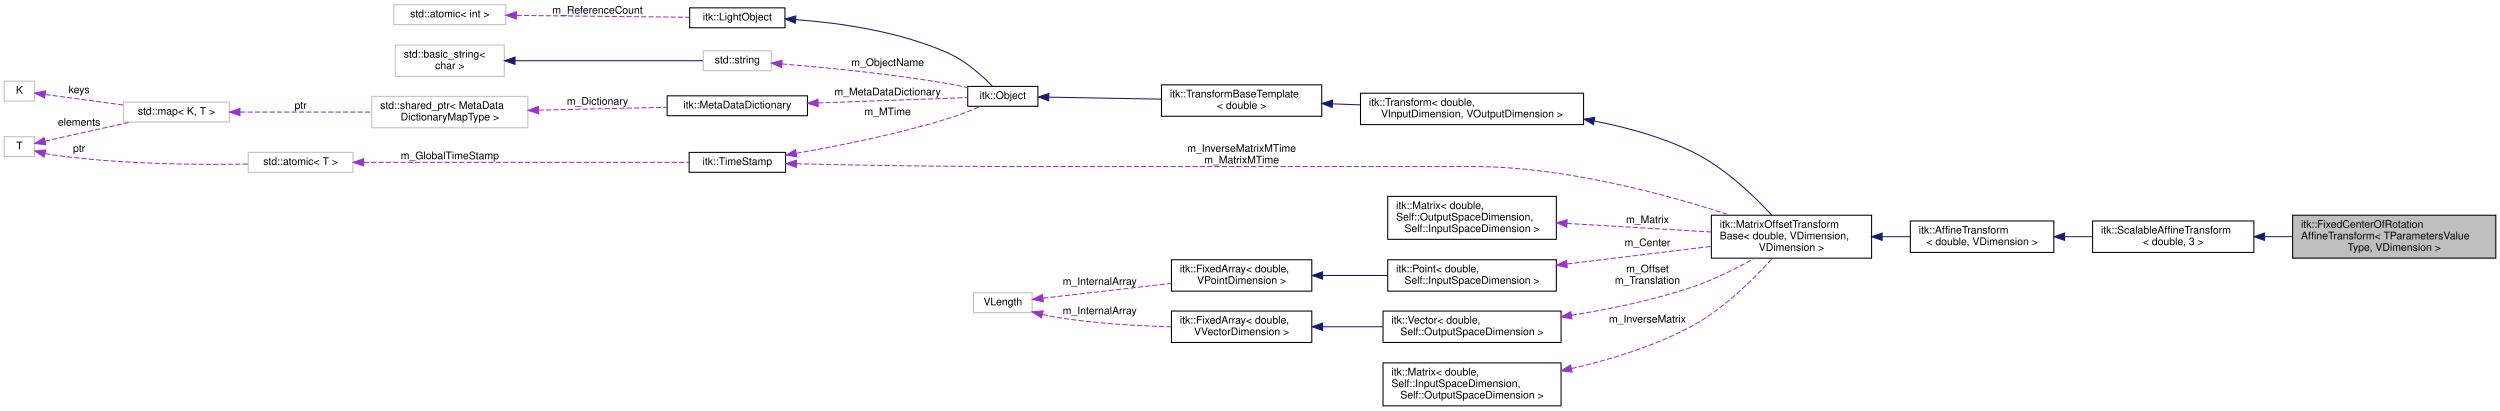
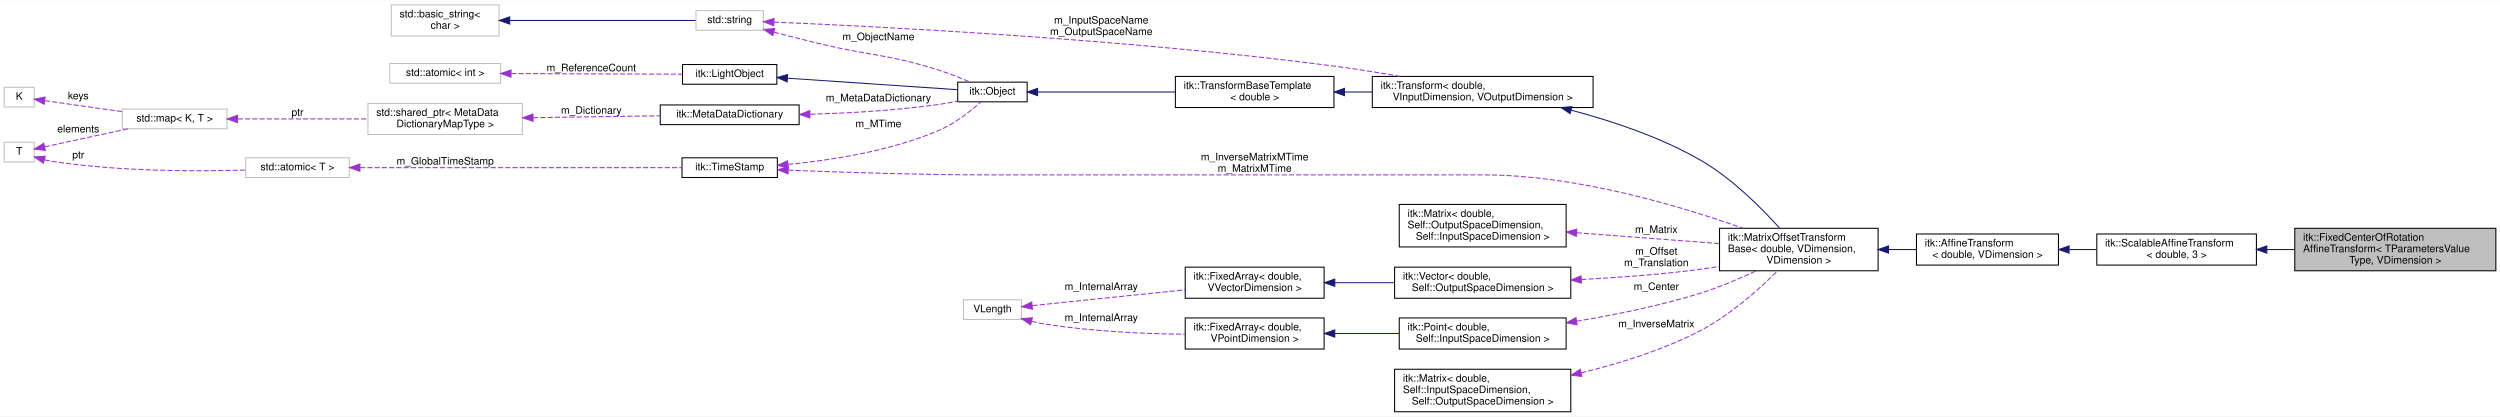
- <svg xmlns="http://www.w3.org/2000/svg" xmlns:xlink="http://www.w3.org/1999/xlink" width="2387pt" height="392pt" viewBox="0.00 0.00 2387.00 392.00">
-   <g id="graph0" class="graph" transform="scale(1 1) rotate(0) translate(4 388)">
-     <polygon fill="white" stroke="transparent" points="-4,4 -4,-388 2383,-388 2383,4 -4,4" />
+ <svg xmlns="http://www.w3.org/2000/svg" xmlns:xlink="http://www.w3.org/1999/xlink" width="2412pt" height="402pt" viewBox="0.00 0.00 2412.00 401.50">
+   <g id="graph0" class="graph" transform="scale(1 1) rotate(0) translate(4 397.5)">
+     <polygon fill="white" stroke="transparent" points="-4,4 -4,-397.5 2408,-397.5 2408,4 -4,4" />
    <g id="node1" class="node">
      <g id="a_node1">
        <a xlink:title="Affine transformation with a specified center of rotation.">
-           <polygon fill="#bfbfbf" stroke="black" points="2185,-141.5 2185,-182.5 2379,-182.5 2379,-141.5 2185,-141.5" />
-           <text text-anchor="start" x="2193" y="-170.5" font-family="Helvetica,sans-Serif" font-size="10.00">itk::FixedCenterOfRotation</text>
-           <text text-anchor="start" x="2193" y="-159.5" font-family="Helvetica,sans-Serif" font-size="10.00">AffineTransform&lt; TParametersValue</text>
-           <text text-anchor="middle" x="2282" y="-148.5" font-family="Helvetica,sans-Serif" font-size="10.00">Type, VDimension &gt;</text>
+           <polygon fill="#bfbfbf" stroke="black" points="2210,-136.5 2210,-177.5 2404,-177.5 2404,-136.5 2210,-136.5" />
+           <text text-anchor="start" x="2218" y="-165.5" font-family="Helvetica,sans-Serif" font-size="10.00">itk::FixedCenterOfRotation</text>
+           <text text-anchor="start" x="2218" y="-154.5" font-family="Helvetica,sans-Serif" font-size="10.00">AffineTransform&lt; TParametersValue</text>
+           <text text-anchor="middle" x="2307" y="-143.5" font-family="Helvetica,sans-Serif" font-size="10.00">Type, VDimension &gt;</text>
        </a>
      </g>
    </g>
    <g id="node2" class="node">
      <g id="a_node2">
        <a xlink:href="classitk_1_1ScalableAffineTransform.html" target="_top" xlink:title=" ">
-           <polygon fill="white" stroke="black" points="1994,-147 1994,-177 2148,-177 2148,-147 1994,-147" />
-           <text text-anchor="start" x="2002" y="-165" font-family="Helvetica,sans-Serif" font-size="10.00">itk::ScalableAffineTransform</text>
-           <text text-anchor="middle" x="2071" y="-154" font-family="Helvetica,sans-Serif" font-size="10.00">&lt; double, 3 &gt;</text>
+           <polygon fill="white" stroke="black" points="2019,-142 2019,-172 2173,-172 2173,-142 2019,-142" />
+           <text text-anchor="start" x="2027" y="-160" font-family="Helvetica,sans-Serif" font-size="10.00">itk::ScalableAffineTransform</text>
+           <text text-anchor="middle" x="2096" y="-149" font-family="Helvetica,sans-Serif" font-size="10.00">&lt; double, 3 &gt;</text>
        </a>
      </g>
    </g>
    <g id="edge1" class="edge">
-       <path fill="none" stroke="midnightblue" d="M2158.2,-162C2166.93,-162 2175.84,-162 2184.67,-162" />
-       <polygon fill="midnightblue" stroke="midnightblue" points="2158.05,-158.5 2148.05,-162 2158.04,-165.5 2158.05,-158.5" />
+       <path fill="none" stroke="midnightblue" d="M2183.2,-157C2191.93,-157 2200.84,-157 2209.67,-157" />
+       <polygon fill="midnightblue" stroke="midnightblue" points="2183.05,-153.5 2173.05,-157 2183.04,-160.5 2183.05,-153.5" />
    </g>
    <g id="node3" class="node">
      <g id="a_node3">
        <a xlink:href="classitk_1_1AffineTransform.html" target="_top" xlink:title=" ">
-           <polygon fill="white" stroke="black" points="1820,-147 1820,-177 1957,-177 1957,-147 1820,-147" />
-           <text text-anchor="start" x="1828" y="-165" font-family="Helvetica,sans-Serif" font-size="10.00">itk::AffineTransform</text>
-           <text text-anchor="middle" x="1888.5" y="-154" font-family="Helvetica,sans-Serif" font-size="10.00">&lt; double, VDimension &gt;</text>
+           <polygon fill="white" stroke="black" points="1845,-142 1845,-172 1982,-172 1982,-142 1845,-142" />
+           <text text-anchor="start" x="1853" y="-160" font-family="Helvetica,sans-Serif" font-size="10.00">itk::AffineTransform</text>
+           <text text-anchor="middle" x="1913.5" y="-149" font-family="Helvetica,sans-Serif" font-size="10.00">&lt; double, VDimension &gt;</text>
        </a>
      </g>
    </g>
    <g id="edge2" class="edge">
-       <path fill="none" stroke="midnightblue" d="M1967.38,-162C1976.11,-162 1985,-162 1993.71,-162" />
-       <polygon fill="midnightblue" stroke="midnightblue" points="1967.23,-158.5 1957.23,-162 1967.23,-165.5 1967.23,-158.5" />
+       <path fill="none" stroke="midnightblue" d="M1992.38,-157C2001.11,-157 2010,-157 2018.71,-157" />
+       <polygon fill="midnightblue" stroke="midnightblue" points="1992.23,-153.5 1982.23,-157 1992.23,-160.5 1992.23,-153.5" />
    </g>
    <g id="node4" class="node">
      <g id="a_node4">
        <a xlink:href="classitk_1_1MatrixOffsetTransformBase.html" target="_top" xlink:title=" ">
-           <polygon fill="white" stroke="black" points="1630,-141.5 1630,-182.5 1783,-182.5 1783,-141.5 1630,-141.5" />
-           <text text-anchor="start" x="1638" y="-170.5" font-family="Helvetica,sans-Serif" font-size="10.00">itk::MatrixOffsetTransform</text>
-           <text text-anchor="start" x="1638" y="-159.5" font-family="Helvetica,sans-Serif" font-size="10.00">Base&lt; double, VDimension,</text>
-           <text text-anchor="middle" x="1706.5" y="-148.5" font-family="Helvetica,sans-Serif" font-size="10.00"> VDimension &gt;</text>
+           <polygon fill="white" stroke="black" points="1655,-136.5 1655,-177.5 1808,-177.5 1808,-136.5 1655,-136.5" />
+           <text text-anchor="start" x="1663" y="-165.5" font-family="Helvetica,sans-Serif" font-size="10.00">itk::MatrixOffsetTransform</text>
+           <text text-anchor="start" x="1663" y="-154.5" font-family="Helvetica,sans-Serif" font-size="10.00">Base&lt; double, VDimension,</text>
+           <text text-anchor="middle" x="1731.5" y="-143.5" font-family="Helvetica,sans-Serif" font-size="10.00"> VDimension &gt;</text>
        </a>
      </g>
    </g>
    <g id="edge3" class="edge">
-       <path fill="none" stroke="midnightblue" d="M1793.14,-162C1802.11,-162 1811.14,-162 1819.87,-162" />
-       <polygon fill="midnightblue" stroke="midnightblue" points="1793.05,-158.5 1783.05,-162 1793.05,-165.5 1793.05,-158.5" />
+       <path fill="none" stroke="midnightblue" d="M1818.14,-157C1827.11,-157 1836.14,-157 1844.87,-157" />
+       <polygon fill="midnightblue" stroke="midnightblue" points="1818.05,-153.5 1808.05,-157 1818.05,-160.5 1818.05,-153.5" />
    </g>
    <g id="node5" class="node">
      <g id="a_node5">
        <a xlink:href="classitk_1_1Transform.html" target="_top" xlink:title=" ">
-           <polygon fill="white" stroke="black" points="1295,-269 1295,-299 1508,-299 1508,-269 1295,-269" />
-           <text text-anchor="start" x="1303" y="-287" font-family="Helvetica,sans-Serif" font-size="10.00">itk::Transform&lt; double,</text>
-           <text text-anchor="middle" x="1401.5" y="-276" font-family="Helvetica,sans-Serif" font-size="10.00"> VInputDimension, VOutputDimension &gt;</text>
+           <polygon fill="white" stroke="black" points="1320,-294 1320,-324 1533,-324 1533,-294 1320,-294" />
+           <text text-anchor="start" x="1328" y="-312" font-family="Helvetica,sans-Serif" font-size="10.00">itk::Transform&lt; double,</text>
+           <text text-anchor="middle" x="1426.5" y="-301" font-family="Helvetica,sans-Serif" font-size="10.00"> VInputDimension, VOutputDimension &gt;</text>
        </a>
      </g>
    </g>
    <g id="edge4" class="edge">
-       <path fill="none" stroke="midnightblue" d="M1518.37,-272.38C1549.83,-266.31 1583.14,-257.07 1612,-243 1642.12,-228.32 1670.25,-201.45 1687.63,-182.7" />
-       <polygon fill="midnightblue" stroke="midnightblue" points="1517.44,-268.99 1508.23,-274.24 1518.7,-275.88 1517.44,-268.99" />
+       <path fill="none" stroke="midnightblue" d="M1511.95,-291.41C1551.61,-280.94 1598.51,-265.27 1637,-243 1666.97,-225.66 1695.35,-197.24 1712.81,-177.86" />
+       <polygon fill="midnightblue" stroke="midnightblue" points="1510.85,-288.08 1502.04,-293.96 1512.59,-294.86 1510.85,-288.08" />
    </g>
    <g id="node6" class="node">
      <g id="a_node6">
        <a xlink:href="classitk_1_1TransformBaseTemplate.html" target="_top" xlink:title=" ">
-           <polygon fill="white" stroke="black" points="1105,-277 1105,-307 1258,-307 1258,-277 1105,-277" />
-           <text text-anchor="start" x="1113" y="-295" font-family="Helvetica,sans-Serif" font-size="10.00">itk::TransformBaseTemplate</text>
-           <text text-anchor="middle" x="1181.5" y="-284" font-family="Helvetica,sans-Serif" font-size="10.00">&lt; double &gt;</text>
+           <polygon fill="white" stroke="black" points="1130,-294 1130,-324 1283,-324 1283,-294 1130,-294" />
+           <text text-anchor="start" x="1138" y="-312" font-family="Helvetica,sans-Serif" font-size="10.00">itk::TransformBaseTemplate</text>
+           <text text-anchor="middle" x="1206.5" y="-301" font-family="Helvetica,sans-Serif" font-size="10.00">&lt; double &gt;</text>
        </a>
      </g>
    </g>
    <g id="edge5" class="edge">
-       <path fill="none" stroke="midnightblue" d="M1268.22,-288.85C1276.9,-288.54 1285.79,-288.21 1294.65,-287.88" />
-       <polygon fill="midnightblue" stroke="midnightblue" points="1268,-285.36 1258.13,-289.22 1268.26,-292.36 1268,-285.36" />
+       <path fill="none" stroke="midnightblue" d="M1293.22,-309C1301.9,-309 1310.79,-309 1319.65,-309" />
+       <polygon fill="midnightblue" stroke="midnightblue" points="1293.13,-305.5 1283.13,-309 1293.13,-312.5 1293.13,-305.5" />
    </g>
    <g id="node7" class="node">
      <g id="a_node7">
        <a xlink:href="classitk_1_1Object.html" target="_top" xlink:title="Base class for most ITK classes.">
-           <polygon fill="white" stroke="black" points="920,-286.5 920,-305.5 987,-305.5 987,-286.5 920,-286.5" />
-           <text text-anchor="middle" x="953.5" y="-293.5" font-family="Helvetica,sans-Serif" font-size="10.00">itk::Object</text>
+           <polygon fill="white" stroke="black" points="920,-299.5 920,-318.5 987,-318.5 987,-299.5 920,-299.5" />
+           <text text-anchor="middle" x="953.5" y="-306.5" font-family="Helvetica,sans-Serif" font-size="10.00">itk::Object</text>
        </a>
      </g>
    </g>
    <g id="edge6" class="edge">
-       <path fill="none" stroke="midnightblue" d="M997.56,-295.24C1027.76,-294.7 1068.94,-293.97 1104.58,-293.34" />
-       <polygon fill="midnightblue" stroke="midnightblue" points="997.3,-291.74 987.36,-295.42 997.42,-298.74 997.3,-291.74" />
+       <path fill="none" stroke="midnightblue" d="M997.28,-309C1033.53,-309 1086.38,-309 1129.76,-309" />
+       <polygon fill="midnightblue" stroke="midnightblue" points="997.06,-305.5 987.06,-309 997.06,-312.5 997.06,-305.5" />
    </g>
    <g id="node8" class="node">
      <g id="a_node8">
        <a xlink:href="classitk_1_1LightObject.html" target="_top" xlink:title="Light weight base class for most itk classes.">
-           <polygon fill="white" stroke="black" points="654.5,-361.5 654.5,-380.5 745.5,-380.5 745.5,-361.5 654.5,-361.5" />
-           <text text-anchor="middle" x="700" y="-368.5" font-family="Helvetica,sans-Serif" font-size="10.00">itk::LightObject</text>
+           <polygon fill="white" stroke="black" points="654.5,-316.5 654.5,-335.5 745.5,-335.5 745.5,-316.5 654.5,-316.5" />
+           <text text-anchor="middle" x="700" y="-323.5" font-family="Helvetica,sans-Serif" font-size="10.00">itk::LightObject</text>
        </a>
      </g>
    </g>
    <g id="edge7" class="edge">
-       <path fill="none" stroke="midnightblue" d="M755.85,-369.25C797.55,-366.17 855.48,-358.04 902,-337 918.46,-329.55 934.07,-315.4 943.47,-305.83" />
-       <polygon fill="midnightblue" stroke="midnightblue" points="755.36,-365.77 745.62,-369.93 755.83,-372.76 755.36,-365.77" />
+       <path fill="none" stroke="midnightblue" d="M755.69,-322.3C805.77,-318.92 878.25,-314.02 919.84,-311.21" />
+       <polygon fill="midnightblue" stroke="midnightblue" points="755.41,-318.81 745.67,-322.98 755.89,-325.8 755.41,-318.81" />
    </g>
    <g id="node9" class="node">
      <g id="a_node9">
        <a xlink:title=" ">
-           <polygon fill="white" stroke="#bfbfbf" points="372,-364.5 372,-383.5 479,-383.5 479,-364.5 372,-364.5" />
-           <text text-anchor="middle" x="425.5" y="-371.5" font-family="Helvetica,sans-Serif" font-size="10.00">std::atomic&lt; int &gt;</text>
+           <polygon fill="white" stroke="#bfbfbf" points="372,-317.5 372,-336.5 479,-336.5 479,-317.5 372,-317.5" />
+           <text text-anchor="middle" x="425.5" y="-324.5" font-family="Helvetica,sans-Serif" font-size="10.00">std::atomic&lt; int &gt;</text>
        </a>
      </g>
    </g>
    <g id="edge8" class="edge">
-       <path fill="none" stroke="#9a32cd" stroke-dasharray="5,2" d="M489.18,-373.31C539.64,-372.75 609.33,-371.99 654.29,-371.49" />
-       <polygon fill="#9a32cd" stroke="#9a32cd" points="489,-369.81 479.04,-373.42 489.08,-376.81 489,-369.81" />
-       <text text-anchor="middle" x="566.5" y="-375" font-family="Helvetica,sans-Serif" font-size="10.00"> m_ReferenceCount</text>
+       <path fill="none" stroke="#9a32cd" stroke-dasharray="5,2" d="M489.18,-326.77C539.64,-326.58 609.33,-326.33 654.29,-326.16" />
+       <polygon fill="#9a32cd" stroke="#9a32cd" points="489.03,-323.27 479.04,-326.81 489.05,-330.27 489.03,-323.27" />
+       <text text-anchor="middle" x="566.5" y="-329" font-family="Helvetica,sans-Serif" font-size="10.00"> m_ReferenceCount</text>
    </g>
    <g id="node10" class="node">
      <g id="a_node10">
        <a xlink:title="STL class.">
-           <polygon fill="white" stroke="#bfbfbf" points="667.5,-320.5 667.5,-339.5 732.5,-339.5 732.5,-320.5 667.5,-320.5" />
-           <text text-anchor="middle" x="700" y="-327.5" font-family="Helvetica,sans-Serif" font-size="10.00">std::string</text>
-         </a>
-       </g>
+           <polygon fill="white" stroke="#bfbfbf" points="667.5,-368.5 667.5,-387.5 732.5,-387.5 732.5,-368.5 667.5,-368.5" />
+           <text text-anchor="middle" x="700" y="-375.5" font-family="Helvetica,sans-Serif" font-size="10.00">std::string</text>
+         </a>
+       </g>
+     </g>
+     <g id="edge19" class="edge">
+       <path fill="none" stroke="#9a32cd" stroke-dasharray="5,2" d="M742.82,-376.41C838.69,-372.41 1081.56,-360.34 1283,-334 1303.8,-331.28 1326.19,-327.68 1346.92,-324.05" />
+       <polygon fill="#9a32cd" stroke="#9a32cd" points="742.52,-372.92 732.67,-376.82 742.8,-379.91 742.52,-372.92" />
+       <text text-anchor="middle" x="1058.5" y="-375" font-family="Helvetica,sans-Serif" font-size="10.00"> m_InputSpaceName</text>
+       <text text-anchor="middle" x="1058.5" y="-364" font-family="Helvetica,sans-Serif" font-size="10.00">m_OutputSpaceName</text>
    </g>
    <g id="edge9" class="edge">
-       <path fill="none" stroke="#9a32cd" stroke-dasharray="5,2" d="M742.61,-326.96C783.41,-323.63 847.27,-317.46 902,-308 907.77,-307 913.87,-305.74 919.75,-304.41" />
-       <polygon fill="#9a32cd" stroke="#9a32cd" points="742.19,-323.49 732.5,-327.77 742.75,-330.46 742.19,-323.49" />
-       <text text-anchor="middle" x="843.5" y="-325" font-family="Helvetica,sans-Serif" font-size="10.00"> m_ObjectName</text>
+       <path fill="none" stroke="#9a32cd" stroke-dasharray="5,2" d="M742.78,-366.73C756.23,-363.19 771.22,-359.33 785,-356 836.77,-343.47 851.21,-346.07 902,-330 911.96,-326.85 922.68,-322.53 931.68,-318.63" />
+       <polygon fill="#9a32cd" stroke="#9a32cd" points="741.61,-363.42 732.84,-369.36 743.4,-370.18 741.61,-363.42" />
+       <text text-anchor="middle" x="843.5" y="-359" font-family="Helvetica,sans-Serif" font-size="10.00"> m_ObjectName</text>
    </g>
    <g id="node11" class="node">
      <g id="a_node11">
        <a xlink:title="STL class.">
-           <polygon fill="white" stroke="#bfbfbf" points="373.5,-315 373.5,-345 477.5,-345 477.5,-315 373.5,-315" />
-           <text text-anchor="start" x="381.5" y="-333" font-family="Helvetica,sans-Serif" font-size="10.00">std::basic_string&lt;</text>
-           <text text-anchor="middle" x="425.5" y="-322" font-family="Helvetica,sans-Serif" font-size="10.00"> char &gt;</text>
+           <polygon fill="white" stroke="#bfbfbf" points="373.5,-363 373.5,-393 477.5,-393 477.5,-363 373.5,-363" />
+           <text text-anchor="start" x="381.5" y="-381" font-family="Helvetica,sans-Serif" font-size="10.00">std::basic_string&lt;</text>
+           <text text-anchor="middle" x="425.5" y="-370" font-family="Helvetica,sans-Serif" font-size="10.00"> char &gt;</text>
        </a>
      </g>
    </g>
    <g id="edge10" class="edge">
-       <path fill="none" stroke="midnightblue" d="M487.85,-330C543.49,-330 623.3,-330 667.14,-330" />
-       <polygon fill="midnightblue" stroke="midnightblue" points="487.76,-326.5 477.76,-330 487.76,-333.5 487.76,-326.5" />
+       <path fill="none" stroke="midnightblue" d="M487.85,-378C543.49,-378 623.3,-378 667.14,-378" />
+       <polygon fill="midnightblue" stroke="midnightblue" points="487.76,-374.5 477.76,-378 487.76,-381.5 487.76,-374.5" />
    </g>
    <g id="node12" class="node">
      <g id="a_node12">
        <a xlink:href="classitk_1_1MetaDataDictionary.html" target="_top" xlink:title="Provides a mechanism for storing a collection of arbitrary data types.">
          <polygon fill="white" stroke="black" points="633,-277.5 633,-296.5 767,-296.5 767,-277.5 633,-277.5" />
          <text text-anchor="middle" x="700" y="-284.5" font-family="Helvetica,sans-Serif" font-size="10.00">itk::MetaDataDictionary</text>
        </a>
      </g>
    </g>
    <g id="edge11" class="edge">
-       <path fill="none" stroke="#9a32cd" stroke-dasharray="5,2" d="M777.08,-289.72C824.79,-291.43 883.88,-293.54 919.85,-294.83" />
-       <polygon fill="#9a32cd" stroke="#9a32cd" points="777.2,-286.22 767.08,-289.36 776.95,-293.22 777.2,-286.22" />
-       <text text-anchor="middle" x="843.5" y="-297" font-family="Helvetica,sans-Serif" font-size="10.00"> m_MetaDataDictionary</text>
+       <path fill="none" stroke="#9a32cd" stroke-dasharray="5,2" d="M777.75,-287.52C815.36,-288.61 861.21,-291.19 902,-297 907.8,-297.83 913.91,-299.01 919.8,-300.31" />
+       <polygon fill="#9a32cd" stroke="#9a32cd" points="777.47,-284.01 767.38,-287.25 777.28,-291.01 777.47,-284.01" />
+       <text text-anchor="middle" x="843.5" y="-300" font-family="Helvetica,sans-Serif" font-size="10.00"> m_MetaDataDictionary</text>
    </g>
    <g id="node13" class="node">
      <g id="a_node13">
        <a xlink:title=" ">
-           <polygon fill="white" stroke="#bfbfbf" points="351,-266 351,-296 500,-296 500,-266 351,-266" />
-           <text text-anchor="start" x="359" y="-284" font-family="Helvetica,sans-Serif" font-size="10.00">std::shared_ptr&lt; MetaData</text>
-           <text text-anchor="middle" x="425.5" y="-273" font-family="Helvetica,sans-Serif" font-size="10.00">DictionaryMapType &gt;</text>
+           <polygon fill="white" stroke="#bfbfbf" points="351,-268 351,-298 500,-298 500,-268 351,-268" />
+           <text text-anchor="start" x="359" y="-286" font-family="Helvetica,sans-Serif" font-size="10.00">std::shared_ptr&lt; MetaData</text>
+           <text text-anchor="middle" x="425.5" y="-275" font-family="Helvetica,sans-Serif" font-size="10.00">DictionaryMapType &gt;</text>
        </a>
      </g>
    </g>
    <g id="edge12" class="edge">
-       <path fill="none" stroke="#9a32cd" stroke-dasharray="5,2" d="M510.34,-282.85C549.65,-283.71 595.82,-284.73 632.65,-285.54" />
-       <polygon fill="#9a32cd" stroke="#9a32cd" points="510.32,-279.34 500.24,-282.62 510.16,-286.34 510.32,-279.34" />
+       <path fill="none" stroke="#9a32cd" stroke-dasharray="5,2" d="M510.34,-284.23C549.65,-284.81 595.82,-285.49 632.65,-286.03" />
+       <polygon fill="#9a32cd" stroke="#9a32cd" points="510.29,-280.73 500.24,-284.08 510.19,-287.73 510.29,-280.73" />
      <text text-anchor="middle" x="566.5" y="-288" font-family="Helvetica,sans-Serif" font-size="10.00"> m_Dictionary</text>
    </g>
    <g id="node14" class="node">
      <g id="a_node14">
        <a xlink:title="STL class.">
-           <polygon fill="white" stroke="#bfbfbf" points="114,-271.5 114,-290.5 215,-290.5 215,-271.5 114,-271.5" />
-           <text text-anchor="middle" x="164.5" y="-278.5" font-family="Helvetica,sans-Serif" font-size="10.00">std::map&lt; K, T &gt;</text>
+           <polygon fill="white" stroke="#bfbfbf" points="114,-273.5 114,-292.5 215,-292.5 215,-273.5 114,-273.5" />
+           <text text-anchor="middle" x="164.5" y="-280.5" font-family="Helvetica,sans-Serif" font-size="10.00">std::map&lt; K, T &gt;</text>
        </a>
      </g>
    </g>
    <g id="edge13" class="edge">
-       <path fill="none" stroke="#9a32cd" stroke-dasharray="5,2" d="M225.34,-281C262.61,-281 310.86,-281 350.52,-281" />
-       <polygon fill="#9a32cd" stroke="#9a32cd" points="225.13,-277.5 215.13,-281 225.13,-284.5 225.13,-277.5" />
-       <text text-anchor="middle" x="283" y="-284" font-family="Helvetica,sans-Serif" font-size="10.00"> ptr</text>
+       <path fill="none" stroke="#9a32cd" stroke-dasharray="5,2" d="M225.34,-283C262.61,-283 310.86,-283 350.52,-283" />
+       <polygon fill="#9a32cd" stroke="#9a32cd" points="225.13,-279.5 215.13,-283 225.13,-286.5 225.13,-279.5" />
+       <text text-anchor="middle" x="283" y="-286" font-family="Helvetica,sans-Serif" font-size="10.00"> ptr</text>
    </g>
    <g id="node15" class="node">
      <g id="a_node15">
        <a xlink:title=" ">
-           <polygon fill="white" stroke="#bfbfbf" points="0,-291.5 0,-310.5 29,-310.5 29,-291.5 0,-291.5" />
-           <text text-anchor="middle" x="14.5" y="-298.5" font-family="Helvetica,sans-Serif" font-size="10.00">K</text>
+           <polygon fill="white" stroke="#bfbfbf" points="0,-294.5 0,-313.5 29,-313.5 29,-294.5 0,-294.5" />
+           <text text-anchor="middle" x="14.5" y="-301.5" font-family="Helvetica,sans-Serif" font-size="10.00">K</text>
        </a>
      </g>
    </g>
    <g id="edge14" class="edge">
-       <path fill="none" stroke="#9a32cd" stroke-dasharray="5,2" d="M39.24,-297.79C59.28,-295.08 88.63,-291.12 113.78,-287.72" />
-       <polygon fill="#9a32cd" stroke="#9a32cd" points="38.6,-294.35 29.16,-299.15 39.54,-301.28 38.6,-294.35" />
-       <text text-anchor="middle" x="71.5" y="-299" font-family="Helvetica,sans-Serif" font-size="10.00"> keys</text>
+       <path fill="none" stroke="#9a32cd" stroke-dasharray="5,2" d="M39.24,-300.63C59.28,-297.79 88.63,-293.62 113.78,-290.05" />
+       <polygon fill="#9a32cd" stroke="#9a32cd" points="38.57,-297.19 29.16,-302.06 39.55,-304.12 38.57,-297.19" />
+       <text text-anchor="middle" x="71.5" y="-302" font-family="Helvetica,sans-Serif" font-size="10.00"> keys</text>
    </g>
    <g id="node16" class="node">
      <g id="a_node16">
        <a xlink:title=" ">
-           <polygon fill="white" stroke="#bfbfbf" points="0,-238.5 0,-257.5 29,-257.5 29,-238.5 0,-238.5" />
-           <text text-anchor="middle" x="14.5" y="-245.5" font-family="Helvetica,sans-Serif" font-size="10.00">T</text>
+           <polygon fill="white" stroke="#bfbfbf" points="0,-241.5 0,-260.5 29,-260.5 29,-241.5 0,-241.5" />
+           <text text-anchor="middle" x="14.5" y="-248.5" font-family="Helvetica,sans-Serif" font-size="10.00">T</text>
        </a>
      </g>
    </g>
    <g id="edge15" class="edge">
-       <path fill="none" stroke="#9a32cd" stroke-dasharray="5,2" d="M38.92,-253.22C60.82,-258.11 94.06,-265.52 120.69,-271.46" />
-       <polygon fill="#9a32cd" stroke="#9a32cd" points="39.68,-249.81 29.16,-251.05 38.16,-256.64 39.68,-249.81" />
-       <text text-anchor="middle" x="71.5" y="-268" font-family="Helvetica,sans-Serif" font-size="10.00"> elements</text>
+       <path fill="none" stroke="#9a32cd" stroke-dasharray="5,2" d="M39.07,-256.1C60.61,-260.75 93.04,-267.77 119.4,-273.46" />
+       <polygon fill="#9a32cd" stroke="#9a32cd" points="39.67,-252.65 29.16,-253.95 38.19,-259.49 39.67,-252.65" />
+       <text text-anchor="middle" x="71.5" y="-270" font-family="Helvetica,sans-Serif" font-size="10.00"> elements</text>
    </g>
    <g id="node18" class="node">
      <g id="a_node18">
        <a xlink:title="STL class.">
-           <polygon fill="white" stroke="#bfbfbf" points="233,-223.5 233,-242.5 333,-242.5 333,-223.5 233,-223.5" />
-           <text text-anchor="middle" x="283" y="-230.5" font-family="Helvetica,sans-Serif" font-size="10.00">std::atomic&lt; T &gt;</text>
+           <polygon fill="white" stroke="#bfbfbf" points="233,-226.5 233,-245.5 333,-245.5 333,-226.5 233,-226.5" />
+           <text text-anchor="middle" x="283" y="-233.5" font-family="Helvetica,sans-Serif" font-size="10.00">std::atomic&lt; T &gt;</text>
        </a>
      </g>
    </g>
    <g id="edge18" class="edge">
-       <path fill="none" stroke="#9a32cd" stroke-dasharray="5,2" d="M39.06,-241.42C41.72,-240.86 44.41,-240.36 47,-240 110.66,-231.08 184.94,-230.48 232.68,-231.35" />
-       <polygon fill="#9a32cd" stroke="#9a32cd" points="38.06,-238.07 29.17,-243.83 39.71,-244.87 38.06,-238.07" />
-       <text text-anchor="middle" x="71.5" y="-243" font-family="Helvetica,sans-Serif" font-size="10.00"> ptr</text>
+       <path fill="none" stroke="#9a32cd" stroke-dasharray="5,2" d="M39.03,-243.58C41.7,-242.95 44.39,-242.4 47,-242 110.54,-232.27 184.85,-232.24 232.62,-233.66" />
+       <polygon fill="#9a32cd" stroke="#9a32cd" points="37.85,-240.27 29.13,-246.29 39.7,-247.03 37.85,-240.27" />
+       <text text-anchor="middle" x="71.5" y="-245" font-family="Helvetica,sans-Serif" font-size="10.00"> ptr</text>
    </g>
    <g id="node17" class="node">
      <g id="a_node17">
        <a xlink:href="classitk_1_1TimeStamp.html" target="_top" xlink:title="Generate a unique, increasing time value.">
-           <polygon fill="white" stroke="black" points="654,-223.5 654,-242.5 746,-242.5 746,-223.5 654,-223.5" />
-           <text text-anchor="middle" x="700" y="-230.5" font-family="Helvetica,sans-Serif" font-size="10.00">itk::TimeStamp</text>
-         </a>
-       </g>
-     </g>
-     <g id="edge26" class="edge">
-       <path fill="none" stroke="#9a32cd" stroke-dasharray="5,2" d="M756.57,-231.61C807.53,-230.45 885.09,-229 952.5,-229 952.5,-229 952.5,-229 1402.5,-229 1489.64,-229 1587.63,-202.25 1647.97,-182.56" />
-       <polygon fill="#9a32cd" stroke="#9a32cd" points="756.35,-228.11 746.43,-231.84 756.51,-235.11 756.35,-228.11" />
-       <text text-anchor="middle" x="1181.5" y="-243" font-family="Helvetica,sans-Serif" font-size="10.00"> m_InverseMatrixMTime</text>
-       <text text-anchor="middle" x="1181.5" y="-232" font-family="Helvetica,sans-Serif" font-size="10.00">m_MatrixMTime</text>
+           <polygon fill="white" stroke="black" points="654,-226.5 654,-245.5 746,-245.5 746,-226.5 654,-226.5" />
+           <text text-anchor="middle" x="700" y="-233.5" font-family="Helvetica,sans-Serif" font-size="10.00">itk::TimeStamp</text>
+         </a>
+       </g>
+     </g>
+     <g id="edge27" class="edge">
+       <path fill="none" stroke="#9a32cd" stroke-dasharray="5,2" d="M756.56,-233.57C807.52,-231.55 885.07,-229 952.5,-229 952.5,-229 952.5,-229 1427.5,-229 1517.12,-229 1617.71,-198.82 1677.49,-177.54" />
+       <polygon fill="#9a32cd" stroke="#9a32cd" points="756.27,-230.07 746.42,-233.98 756.56,-237.07 756.27,-230.07" />
+       <text text-anchor="middle" x="1206.5" y="-243" font-family="Helvetica,sans-Serif" font-size="10.00"> m_InverseMatrixMTime</text>
+       <text text-anchor="middle" x="1206.5" y="-232" font-family="Helvetica,sans-Serif" font-size="10.00">m_MatrixMTime</text>
    </g>
    <g id="edge16" class="edge">
-       <path fill="none" stroke="#9a32cd" stroke-dasharray="5,2" d="M756.33,-241.67C797.11,-248.76 853.65,-260.04 902,-275 911.98,-278.09 922.71,-282.4 931.7,-286.31" />
-       <polygon fill="#9a32cd" stroke="#9a32cd" points="756.77,-238.2 746.32,-239.96 755.59,-245.1 756.77,-238.2" />
-       <text text-anchor="middle" x="843.5" y="-278" font-family="Helvetica,sans-Serif" font-size="10.00"> m_MTime</text>
+       <path fill="none" stroke="#9a32cd" stroke-dasharray="5,2" d="M756.37,-239.15C797.86,-243.1 855.29,-251.99 902,-272 917.39,-278.59 932.53,-290.64 942.16,-299.2" />
+       <polygon fill="#9a32cd" stroke="#9a32cd" points="756.45,-235.65 746.18,-238.25 755.84,-242.62 756.45,-235.65" />
+       <text text-anchor="middle" x="843.5" y="-275" font-family="Helvetica,sans-Serif" font-size="10.00"> m_MTime</text>
    </g>
    <g id="edge17" class="edge">
-       <path fill="none" stroke="#9a32cd" stroke-dasharray="5,2" d="M343.37,-233C427.26,-233 578.65,-233 653.94,-233" />
-       <polygon fill="#9a32cd" stroke="#9a32cd" points="343.24,-229.5 333.24,-233 343.24,-236.5 343.24,-229.5" />
-       <text text-anchor="middle" x="425.5" y="-236" font-family="Helvetica,sans-Serif" font-size="10.00"> m_GlobalTimeStamp</text>
+       <path fill="none" stroke="#9a32cd" stroke-dasharray="5,2" d="M343.37,-236C427.26,-236 578.65,-236 653.94,-236" />
+       <polygon fill="#9a32cd" stroke="#9a32cd" points="343.24,-232.5 333.24,-236 343.24,-239.5 343.24,-232.5" />
+       <text text-anchor="middle" x="425.5" y="-239" font-family="Helvetica,sans-Serif" font-size="10.00"> m_GlobalTimeStamp</text>
    </g>
    <g id="node19" class="node">
      <g id="a_node19">
        <a xlink:href="classitk_1_1Matrix.html" target="_top" xlink:title=" ">
-           <polygon fill="white" stroke="black" points="1321,-159.5 1321,-200.5 1482,-200.5 1482,-159.5 1321,-159.5" />
-           <text text-anchor="start" x="1329" y="-188.5" font-family="Helvetica,sans-Serif" font-size="10.00">itk::Matrix&lt; double,</text>
-           <text text-anchor="start" x="1329" y="-177.5" font-family="Helvetica,sans-Serif" font-size="10.00"> Self::OutputSpaceDimension,</text>
-           <text text-anchor="middle" x="1401.5" y="-166.5" font-family="Helvetica,sans-Serif" font-size="10.00"> Self::InputSpaceDimension &gt;</text>
-         </a>
-       </g>
-     </g>
-     <g id="edge19" class="edge">
-       <path fill="none" stroke="#9a32cd" stroke-dasharray="5,2" d="M1492.18,-174.67C1535.96,-172.07 1588.06,-168.98 1629.81,-166.5" />
-       <polygon fill="#9a32cd" stroke="#9a32cd" points="1491.88,-171.18 1482.11,-175.27 1492.3,-178.17 1491.88,-171.18" />
-       <text text-anchor="middle" x="1569" y="-175" font-family="Helvetica,sans-Serif" font-size="10.00"> m_Matrix</text>
+           <polygon fill="white" stroke="black" points="1346,-159.5 1346,-200.5 1507,-200.5 1507,-159.5 1346,-159.5" />
+           <text text-anchor="start" x="1354" y="-188.5" font-family="Helvetica,sans-Serif" font-size="10.00">itk::Matrix&lt; double,</text>
+           <text text-anchor="start" x="1354" y="-177.5" font-family="Helvetica,sans-Serif" font-size="10.00"> Self::OutputSpaceDimension,</text>
+           <text text-anchor="middle" x="1426.5" y="-166.5" font-family="Helvetica,sans-Serif" font-size="10.00"> Self::InputSpaceDimension &gt;</text>
+         </a>
+       </g>
+     </g>
+     <g id="edge20" class="edge">
+       <path fill="none" stroke="#9a32cd" stroke-dasharray="5,2" d="M1517.18,-173.19C1560.96,-169.87 1613.06,-165.91 1654.81,-162.75" />
+       <polygon fill="#9a32cd" stroke="#9a32cd" points="1516.82,-169.71 1507.11,-173.96 1517.35,-176.69 1516.82,-169.71" />
+       <text text-anchor="middle" x="1594" y="-173" font-family="Helvetica,sans-Serif" font-size="10.00"> m_Matrix</text>
    </g>
    <g id="node20" class="node">
      <g id="a_node20">
        <a xlink:href="classitk_1_1Point.html" target="_top" xlink:title=" ">
-           <polygon fill="white" stroke="black" points="1321,-110 1321,-140 1482,-140 1482,-110 1321,-110" />
-           <text text-anchor="start" x="1329" y="-128" font-family="Helvetica,sans-Serif" font-size="10.00">itk::Point&lt; double,</text>
-           <text text-anchor="middle" x="1401.5" y="-117" font-family="Helvetica,sans-Serif" font-size="10.00"> Self::InputSpaceDimension &gt;</text>
-         </a>
-       </g>
-     </g>
-     <g id="edge20" class="edge">
-       <path fill="none" stroke="#9a32cd" stroke-dasharray="5,2" d="M1492.18,-135.95C1535.96,-141.3 1588.06,-147.66 1629.81,-152.76" />
-       <polygon fill="#9a32cd" stroke="#9a32cd" points="1492.46,-132.46 1482.11,-134.72 1491.61,-139.41 1492.46,-132.46" />
-       <text text-anchor="middle" x="1569" y="-153" font-family="Helvetica,sans-Serif" font-size="10.00"> m_Center</text>
+           <polygon fill="white" stroke="black" points="1346,-61 1346,-91 1507,-91 1507,-61 1346,-61" />
+           <text text-anchor="start" x="1354" y="-79" font-family="Helvetica,sans-Serif" font-size="10.00">itk::Point&lt; double,</text>
+           <text text-anchor="middle" x="1426.5" y="-68" font-family="Helvetica,sans-Serif" font-size="10.00"> Self::InputSpaceDimension &gt;</text>
+         </a>
+       </g>
+     </g>
+     <g id="edge21" class="edge">
+       <path fill="none" stroke="#9a32cd" stroke-dasharray="5,2" d="M1517.08,-87.86C1554.63,-94.07 1598.43,-102.94 1637,-115 1655,-120.63 1674.13,-128.8 1690.36,-136.44" />
+       <polygon fill="#9a32cd" stroke="#9a32cd" points="1517.61,-84.4 1507.18,-86.26 1516.49,-91.31 1517.61,-84.4" />
+       <text text-anchor="middle" x="1594" y="-118" font-family="Helvetica,sans-Serif" font-size="10.00"> m_Center</text>
    </g>
    <g id="node21" class="node">
      <g id="a_node21">
        <a xlink:href="classitk_1_1FixedArray.html" target="_top" xlink:title=" ">
-           <polygon fill="white" stroke="black" points="1114.5,-110 1114.5,-140 1248.5,-140 1248.5,-110 1114.5,-110" />
-           <text text-anchor="start" x="1122.5" y="-128" font-family="Helvetica,sans-Serif" font-size="10.00">itk::FixedArray&lt; double,</text>
-           <text text-anchor="middle" x="1181.5" y="-117" font-family="Helvetica,sans-Serif" font-size="10.00"> VPointDimension &gt;</text>
-         </a>
-       </g>
-     </g>
-     <g id="edge21" class="edge">
-       <path fill="none" stroke="midnightblue" d="M1259.07,-125C1279.03,-125 1300.58,-125 1320.7,-125" />
-       <polygon fill="midnightblue" stroke="midnightblue" points="1258.8,-121.5 1248.8,-125 1258.8,-128.5 1258.8,-121.5" />
+           <polygon fill="white" stroke="black" points="1139.5,-61 1139.5,-91 1273.5,-91 1273.5,-61 1139.5,-61" />
+           <text text-anchor="start" x="1147.5" y="-79" font-family="Helvetica,sans-Serif" font-size="10.00">itk::FixedArray&lt; double,</text>
+           <text text-anchor="middle" x="1206.5" y="-68" font-family="Helvetica,sans-Serif" font-size="10.00"> VPointDimension &gt;</text>
+         </a>
+       </g>
+     </g>
+     <g id="edge22" class="edge">
+       <path fill="none" stroke="midnightblue" d="M1284.07,-76C1304.03,-76 1325.58,-76 1345.7,-76" />
+       <polygon fill="midnightblue" stroke="midnightblue" points="1283.8,-72.5 1273.8,-76 1283.8,-79.5 1283.8,-72.5" />
    </g>
    <g id="node22" class="node">
      <g id="a_node22">
        <a xlink:title=" ">
          <polygon fill="white" stroke="#bfbfbf" points="925.5,-89.5 925.5,-108.5 981.5,-108.5 981.5,-89.5 925.5,-89.5" />
          <text text-anchor="middle" x="953.5" y="-96.5" font-family="Helvetica,sans-Serif" font-size="10.00">VLength</text>
        </a>
      </g>
    </g>
-     <g id="edge22" class="edge">
-       <path fill="none" stroke="#9a32cd" stroke-dasharray="5,2" d="M991.95,-103.31C1025.18,-107.13 1074.5,-112.81 1114.36,-117.39" />
-       <polygon fill="#9a32cd" stroke="#9a32cd" points="992.1,-99.8 981.76,-102.14 991.3,-106.76 992.1,-99.8" />
-       <text text-anchor="middle" x="1046" y="-116" font-family="Helvetica,sans-Serif" font-size="10.00"> m_InternalArray</text>
+     <g id="edge23" class="edge">
+       <path fill="none" stroke="#9a32cd" stroke-dasharray="5,2" d="M991.32,-87.76C995.9,-86.67 1000.53,-85.71 1005,-85 1049.39,-77.94 1099.96,-75.71 1139.2,-75.24" />
+       <polygon fill="#9a32cd" stroke="#9a32cd" points="990.31,-84.41 981.51,-90.3 992.07,-91.19 990.31,-84.41" />
+       <text text-anchor="middle" x="1058.5" y="-88" font-family="Helvetica,sans-Serif" font-size="10.00"> m_InternalArray</text>
    </g>
    <g id="node24" class="node">
      <g id="a_node24">
        <a xlink:href="classitk_1_1FixedArray.html" target="_top" xlink:title=" ">
-           <polygon fill="white" stroke="black" points="1114.5,-61 1114.5,-91 1248.5,-91 1248.5,-61 1114.5,-61" />
-           <text text-anchor="start" x="1122.5" y="-79" font-family="Helvetica,sans-Serif" font-size="10.00">itk::FixedArray&lt; double,</text>
-           <text text-anchor="middle" x="1181.5" y="-68" font-family="Helvetica,sans-Serif" font-size="10.00"> VVectorDimension &gt;</text>
-         </a>
-       </g>
-     </g>
-     <g id="edge25" class="edge">
-       <path fill="none" stroke="#9a32cd" stroke-dasharray="5,2" d="M991.33,-87.79C995.9,-86.7 1000.53,-85.72 1005,-85 1040.84,-79.19 1081.28,-76.83 1114.3,-75.98" />
-       <polygon fill="#9a32cd" stroke="#9a32cd" points="990.31,-84.44 981.51,-90.34 992.07,-91.21 990.31,-84.44" />
-       <text text-anchor="middle" x="1046" y="-88" font-family="Helvetica,sans-Serif" font-size="10.00"> m_InternalArray</text>
+           <polygon fill="white" stroke="black" points="1139.5,-110 1139.5,-140 1273.5,-140 1273.5,-110 1139.5,-110" />
+           <text text-anchor="start" x="1147.5" y="-128" font-family="Helvetica,sans-Serif" font-size="10.00">itk::FixedArray&lt; double,</text>
+           <text text-anchor="middle" x="1206.5" y="-117" font-family="Helvetica,sans-Serif" font-size="10.00"> VVectorDimension &gt;</text>
+         </a>
+       </g>
+     </g>
+     <g id="edge26" class="edge">
+       <path fill="none" stroke="#9a32cd" stroke-dasharray="5,2" d="M992.18,-102.9C1031.07,-106.93 1092.51,-113.3 1139.49,-118.16" />
+       <polygon fill="#9a32cd" stroke="#9a32cd" points="992.15,-99.38 981.84,-101.83 991.43,-106.34 992.15,-99.38" />
+       <text text-anchor="middle" x="1058.5" y="-118" font-family="Helvetica,sans-Serif" font-size="10.00"> m_InternalArray</text>
    </g>
    <g id="node23" class="node">
      <g id="a_node23">
        <a xlink:href="classitk_1_1Vector.html" target="_top" xlink:title=" ">
-           <polygon fill="white" stroke="black" points="1316.5,-61 1316.5,-91 1486.5,-91 1486.5,-61 1316.5,-61" />
-           <text text-anchor="start" x="1324.5" y="-79" font-family="Helvetica,sans-Serif" font-size="10.00">itk::Vector&lt; double,</text>
-           <text text-anchor="middle" x="1401.5" y="-68" font-family="Helvetica,sans-Serif" font-size="10.00"> Self::OutputSpaceDimension &gt;</text>
-         </a>
-       </g>
-     </g>
-     <g id="edge23" class="edge">
-       <path fill="none" stroke="#9a32cd" stroke-dasharray="5,2" d="M1496.69,-87.04C1533.3,-92.89 1575.2,-101.52 1612,-114 1632.56,-120.97 1654.21,-131.83 1671.5,-141.46" />
-       <polygon fill="#9a32cd" stroke="#9a32cd" points="1496.93,-83.54 1486.51,-85.46 1495.86,-90.45 1496.93,-83.54" />
-       <text text-anchor="middle" x="1569" y="-128" font-family="Helvetica,sans-Serif" font-size="10.00"> m_Offset</text>
-       <text text-anchor="middle" x="1569" y="-117" font-family="Helvetica,sans-Serif" font-size="10.00">m_Translation</text>
+           <polygon fill="white" stroke="black" points="1341.5,-110 1341.5,-140 1511.5,-140 1511.5,-110 1341.5,-110" />
+           <text text-anchor="start" x="1349.5" y="-128" font-family="Helvetica,sans-Serif" font-size="10.00">itk::Vector&lt; double,</text>
+           <text text-anchor="middle" x="1426.5" y="-117" font-family="Helvetica,sans-Serif" font-size="10.00"> Self::OutputSpaceDimension &gt;</text>
+         </a>
+       </g>
    </g>
    <g id="edge24" class="edge">
-       <path fill="none" stroke="midnightblue" d="M1258.95,-76C1277.52,-76 1297.47,-76 1316.37,-76" />
-       <polygon fill="midnightblue" stroke="midnightblue" points="1258.8,-72.5 1248.8,-76 1258.8,-79.5 1258.8,-72.5" />
+       <path fill="none" stroke="#9a32cd" stroke-dasharray="5,2" d="M1521.65,-128.06C1557.83,-129.97 1599.44,-133.04 1637,-138 1642.83,-138.77 1648.84,-139.69 1654.87,-140.71" />
+       <polygon fill="#9a32cd" stroke="#9a32cd" points="1521.77,-124.56 1511.6,-127.56 1521.41,-131.56 1521.77,-124.56" />
+       <text text-anchor="middle" x="1594" y="-152" font-family="Helvetica,sans-Serif" font-size="10.00"> m_Offset</text>
+       <text text-anchor="middle" x="1594" y="-141" font-family="Helvetica,sans-Serif" font-size="10.00">m_Translation</text>
+     </g>
+     <g id="edge25" class="edge">
+       <path fill="none" stroke="midnightblue" d="M1283.95,-125C1302.52,-125 1322.47,-125 1341.37,-125" />
+       <polygon fill="midnightblue" stroke="midnightblue" points="1283.8,-121.5 1273.8,-125 1283.8,-128.5 1283.8,-121.5" />
    </g>
    <g id="node25" class="node">
      <g id="a_node25">
        <a xlink:href="classitk_1_1Matrix.html" target="_top" xlink:title=" ">
-           <polygon fill="white" stroke="black" points="1316.5,-0.5 1316.5,-41.5 1486.5,-41.5 1486.5,-0.5 1316.5,-0.5" />
-           <text text-anchor="start" x="1324.5" y="-29.5" font-family="Helvetica,sans-Serif" font-size="10.00">itk::Matrix&lt; double,</text>
-           <text text-anchor="start" x="1324.5" y="-18.5" font-family="Helvetica,sans-Serif" font-size="10.00"> Self::InputSpaceDimension,</text>
-           <text text-anchor="middle" x="1401.5" y="-7.5" font-family="Helvetica,sans-Serif" font-size="10.00"> Self::OutputSpaceDimension &gt;</text>
-         </a>
-       </g>
-     </g>
-     <g id="edge27" class="edge">
-       <path fill="none" stroke="#9a32cd" stroke-dasharray="5,2" d="M1496.44,-36.12C1533.92,-44.66 1576.51,-57.63 1612,-77 1642.43,-93.6 1670.91,-122.09 1688.26,-141.47" />
-       <polygon fill="#9a32cd" stroke="#9a32cd" points="1497.04,-32.67 1486.52,-33.94 1495.53,-39.51 1497.04,-32.67" />
-       <text text-anchor="middle" x="1569" y="-80" font-family="Helvetica,sans-Serif" font-size="10.00"> m_InverseMatrix</text>
+           <polygon fill="white" stroke="black" points="1341.5,-0.5 1341.5,-41.5 1511.5,-41.5 1511.5,-0.5 1341.5,-0.5" />
+           <text text-anchor="start" x="1349.5" y="-29.5" font-family="Helvetica,sans-Serif" font-size="10.00">itk::Matrix&lt; double,</text>
+           <text text-anchor="start" x="1349.5" y="-18.5" font-family="Helvetica,sans-Serif" font-size="10.00"> Self::InputSpaceDimension,</text>
+           <text text-anchor="middle" x="1426.5" y="-7.5" font-family="Helvetica,sans-Serif" font-size="10.00"> Self::OutputSpaceDimension &gt;</text>
+         </a>
+       </g>
+     </g>
+     <g id="edge28" class="edge">
+       <path fill="none" stroke="#9a32cd" stroke-dasharray="5,2" d="M1521.51,-38.04C1558.81,-47.06 1601.25,-60.27 1637,-79 1665.46,-93.91 1693.09,-118.62 1710.84,-136.22" />
+       <polygon fill="#9a32cd" stroke="#9a32cd" points="1522.17,-34.6 1511.64,-35.72 1520.57,-41.41 1522.17,-34.6" />
+       <text text-anchor="middle" x="1594" y="-82" font-family="Helvetica,sans-Serif" font-size="10.00"> m_InverseMatrix</text>
    </g>
  </g>
</svg>
